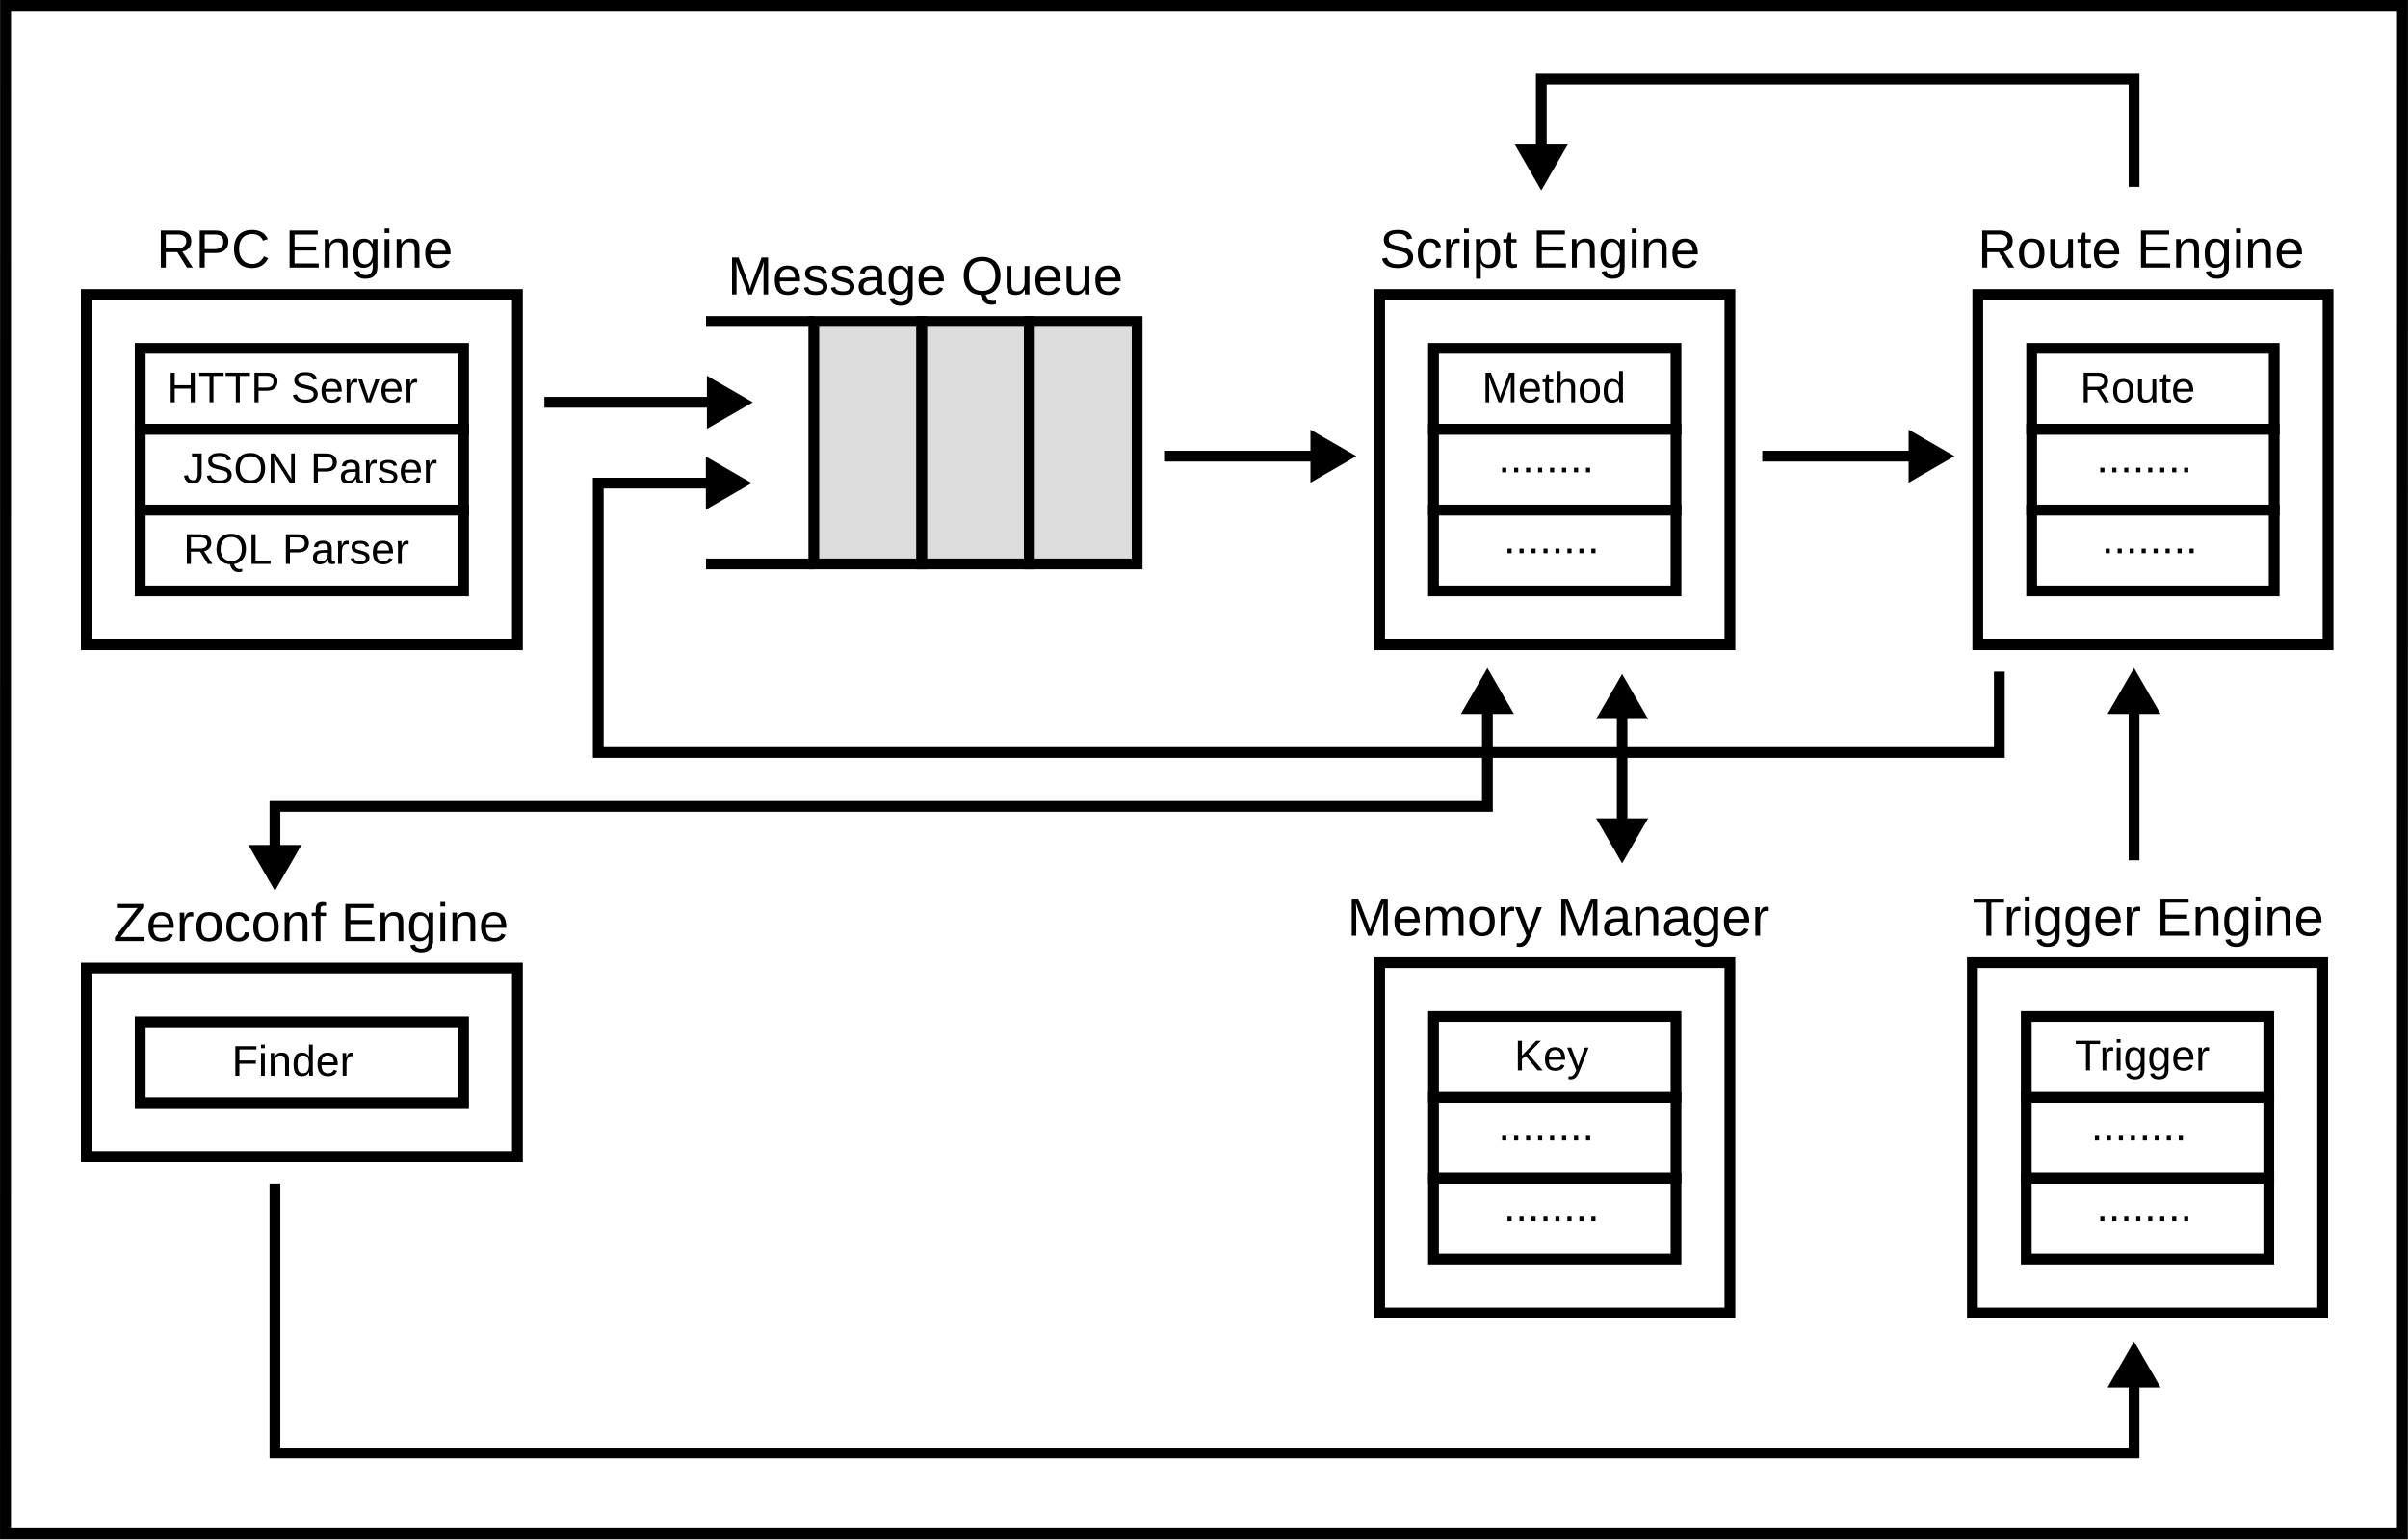
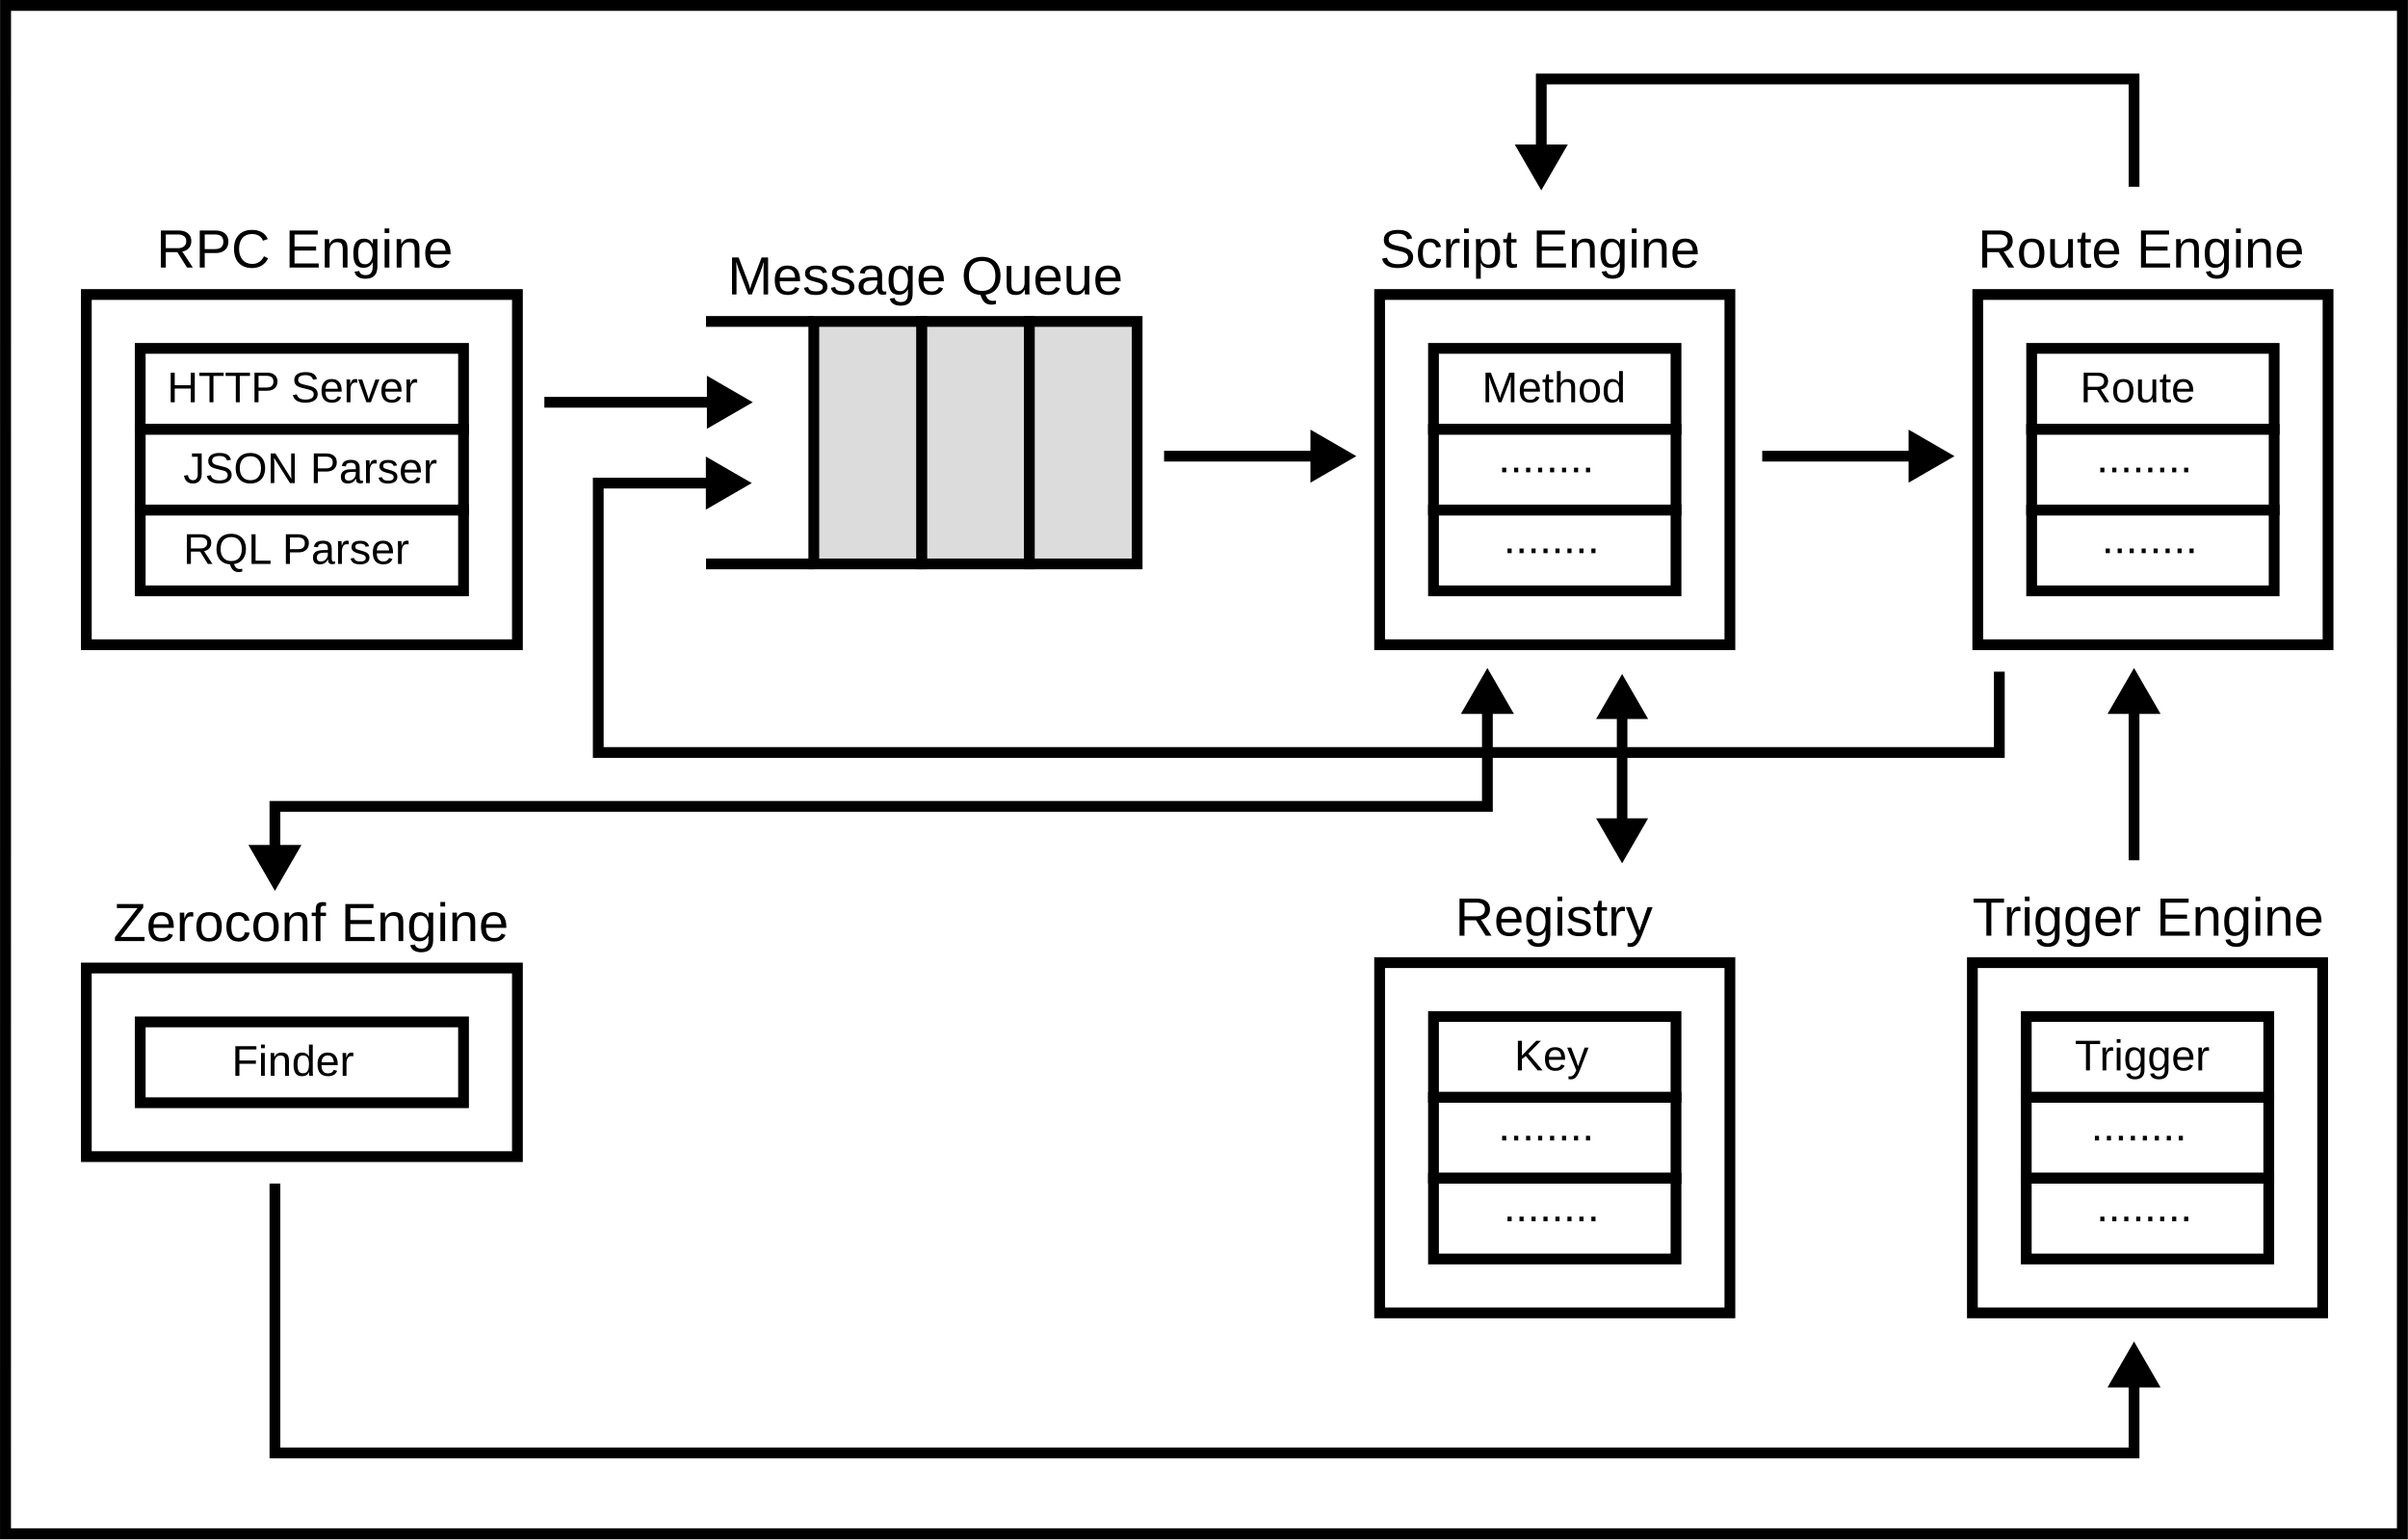
<svg xmlns="http://www.w3.org/2000/svg" xmlns:ns1="http://www.openswatchbook.org/uri/2009/osb" xmlns:xlink="http://www.w3.org/1999/xlink" width="446.857" height="285.688" id="svg2" version="1.1">
  <defs id="defs4">
    <marker orient="auto" refY="0" refX="0" id="TriangleInM" style="overflow:visible">
      <path id="path4064" d="m 5.77,0 -8.65,5 0,-10 8.65,5 z" style="fill-rule:evenodd;stroke:#000000;stroke-width:1pt" transform="scale(-0.4,-0.4)" />
    </marker>
    <marker orient="auto" refY="0" refX="0" id="TriangleOutL" style="overflow:visible">
      <path id="path4823" d="m 5.77,0 -8.65,5 0,-10 8.65,5 z" style="fill-rule:evenodd;stroke:#000000;stroke-width:1pt" transform="scale(0.8,0.8)" />
    </marker>
    <marker orient="auto" refY="0" refX="0" id="TriangleOutM" style="overflow:visible">
      <path id="path4826" d="m 5.77,0 -8.65,5 0,-10 8.65,5 z" style="fill-rule:evenodd;stroke:#000000;stroke-width:1pt" transform="scale(0.4,0.4)" />
    </marker>
    <marker orient="auto" refY="0" refX="0" id="TriangleOutS" style="overflow:visible">
      <path id="path4045" d="m 5.77,0 -8.65,5 0,-10 8.65,5 z" style="fill-rule:evenodd;stroke:#000000;stroke-width:1pt" transform="scale(0.2,0.2)" />
    </marker>
    <marker orient="auto" refY="0" refX="0" id="Arrow1Mend" style="overflow:visible">
      <path id="path3906" d="M 0,0 5,-5 -12.5,0 5,5 0,0 z" style="fill-rule:evenodd;stroke:#000000;stroke-width:1pt" transform="matrix(-0.4,0,0,-0.4,-4,0)" />
    </marker>
    <marker orient="auto" refY="0" refX="0" id="Arrow1Lend" style="overflow:visible">
      <path id="path3900" d="M 0,0 5,-5 -12.5,0 5,5 0,0 z" style="fill-rule:evenodd;stroke:#000000;stroke-width:1pt" transform="matrix(-0.8,0,0,-0.8,-10,0)" />
    </marker>
    <marker orient="auto" refY="0" refX="0" id="Arrow2Lend" style="overflow:visible">
      <path id="path3918" style="fill-rule:evenodd;stroke-width:0.625;stroke-linejoin:round" d="M 8.719,4.034 -2.207,0.016 8.719,-4.002 c -1.745,2.372 -1.735,5.617 -6e-7,8.035 z" transform="matrix(-1.1,0,0,-1.1,-1.1,0)" />
    </marker>
    <marker orient="auto" refY="0" refX="0" id="Arrow1Send" style="overflow:visible">
      <path id="path3912" d="M 0,0 5,-5 -12.5,0 5,5 0,0 z" style="fill-rule:evenodd;stroke:#000000;stroke-width:1pt" transform="matrix(-0.2,0,0,-0.2,-1.2,0)" />
    </marker>
    <linearGradient id="linearGradient5205" ns1:paint="solid">
      <stop style="stop-color:#370000;stop-opacity:1;" offset="0" id="stop5207" />
    </linearGradient>
    <linearGradient id="linearGradient907" xlink:href="#linearGradient900" />
    <linearGradient id="linearGradient906" xlink:href="#linearGradient900" />
    <linearGradient id="linearGradient905" xlink:href="#linearGradient900" />
    <linearGradient id="linearGradient904" xlink:href="#linearGradient900" />
    <linearGradient id="linearGradient903" xlink:href="#linearGradient900" />
    <linearGradient id="linearGradient900">
      <stop offset="0" id="stop901" style="stop-color: #000000;stop-opacity: 1.0;" />
      <stop offset="1" id="stop902" style="stop-color:#ffffff;stop-opacity:1;" />
    </linearGradient>
    <linearGradient id="linearGradient775" xlink:href="#linearGradient772" />
    <linearGradient id="linearGradient772">
      <stop offset="0" id="stop773" style="stop-color: #000000;stop-opacity: 1.0;" />
      <stop offset="1" id="stop774" style="stop-color:#ffffff;stop-opacity:1;" />
    </linearGradient>
    <linearGradient id="linearGradient907-9" xlink:href="#linearGradient900-2" />
    <linearGradient id="linearGradient906-7" xlink:href="#linearGradient900-2" />
    <linearGradient id="linearGradient905-2" xlink:href="#linearGradient900-2" />
    <linearGradient id="linearGradient904-9" xlink:href="#linearGradient900-2" />
    <linearGradient id="linearGradient903-7" xlink:href="#linearGradient900-2" />
    <linearGradient id="linearGradient900-2">
      <stop offset="0" id="stop901-5" style="stop-color: #000000;stop-opacity: 1.0;" />
      <stop offset="1" id="stop902-5" style="stop-color:#ffffff;stop-opacity:1;" />
    </linearGradient>
  </defs>
  <g id="layer2" transform="translate(77.01908,-124.3438)">
    <rect y="125.344" x="-75.981" height="283.656" width="444.796" id="rect4074" style="fill:none;stroke:#000000;stroke-width:2.031;stroke-miterlimit:2.596;stroke-opacity:1;stroke-dasharray:none" transform="matrix(1,0,-4.6533775e-5,1,0,0)" />
    <rect style="fill:none;stroke:#000000;stroke-width:2;stroke-miterlimit:2.596;stroke-opacity:1;stroke-dasharray:none" id="rect4069" width="65" height="65" x="179" y="179" />
    <rect style="fill:#dcdcdc;fill-opacity:1;stroke:#000000;stroke-width:2;stroke-miterlimit:2.596;stroke-opacity:1;stroke-dasharray:none" id="rect3907" width="20" height="45" x="94" y="184" />
    <rect y="184" x="114" height="45" width="20" id="rect3909" style="fill:#dcdcdc;fill-opacity:1;stroke:#000000;stroke-width:2;stroke-miterlimit:2.596;stroke-opacity:1;stroke-dasharray:none" />
    <rect y="184" x="74" height="45" width="20" id="rect3913" style="fill:#dcdcdc;fill-opacity:1;stroke:#000000;stroke-width:2;stroke-miterlimit:2.596;stroke-opacity:1;stroke-dasharray:none" />
    <path style="fill:none;stroke:#000000;stroke-width:2;stroke-linecap:butt;stroke-linejoin:miter;stroke-miterlimit:2.596;stroke-opacity:1;stroke-dasharray:none" d="m 54,184 20,0" id="path3928" />
    <path style="fill:none;stroke:#000000;stroke-width:2;stroke-linecap:butt;stroke-linejoin:miter;stroke-miterlimit:2.596;stroke-opacity:1;stroke-dasharray:none" d="m 54,229 20,0" id="path3930" />
    <rect y="189" x="189" height="15" width="45" id="rect5743" style="fill:none;stroke:#000000;stroke-width:2;stroke-miterlimit:2.596;stroke-opacity:1;stroke-dasharray:none" />
    <rect style="fill:none;stroke:#000000;stroke-width:2;stroke-miterlimit:2.596;stroke-opacity:1;stroke-dasharray:none" id="rect5755" width="45" height="15" x="189" y="204" />
    <rect y="219" x="189" height="15" width="45" id="rect5790" style="fill:none;stroke:#000000;stroke-width:2;stroke-miterlimit:2.596;stroke-opacity:1;stroke-dasharray:none" />
    <rect y="179" x="290" height="65" width="65" id="rect5820" style="fill:none;stroke:#000000;stroke-width:2;stroke-miterlimit:2.596;stroke-opacity:1;stroke-dasharray:none" />
    <rect style="fill:none;stroke:#000000;stroke-width:2;stroke-miterlimit:2.596;stroke-opacity:1;stroke-dasharray:none" id="rect5822" width="45" height="15" x="300" y="189" />
    <rect y="204" x="300" height="15" width="45" id="rect5824" style="fill:none;stroke:#000000;stroke-width:2;stroke-miterlimit:2.596;stroke-opacity:1;stroke-dasharray:none" />
    <rect style="fill:none;stroke:#000000;stroke-width:2;stroke-miterlimit:2.596;stroke-opacity:1;stroke-dasharray:none" id="rect5826" width="45" height="15" x="300" y="219" />
    <rect y="303" x="289" height="65" width="65" id="rect5920" style="fill:none;stroke:#000000;stroke-width:2;stroke-miterlimit:2.596;stroke-opacity:1;stroke-dasharray:none" />
    <rect style="fill:none;stroke:#000000;stroke-width:2;stroke-miterlimit:2.596;stroke-opacity:1;stroke-dasharray:none" id="rect5922" width="45" height="15" x="299" y="313" />
    <rect y="328" x="299" height="15" width="45" id="rect5924" style="fill:none;stroke:#000000;stroke-width:2;stroke-miterlimit:2.596;stroke-opacity:1;stroke-dasharray:none" />
    <rect style="fill:none;stroke:#000000;stroke-width:2;stroke-miterlimit:2.596;stroke-opacity:1;stroke-dasharray:none" id="rect5926" width="45" height="15" x="299" y="343" />
    <path style="fill:none;stroke:#000000;stroke-width:2;stroke-linecap:butt;stroke-linejoin:miter;stroke-miterlimit:4;stroke-opacity:1;stroke-dasharray:none;marker-end:url(#TriangleOutM)" d="m 294,249 0,15 -260,0 0,-50 22.807,0" id="path4531" />
    <rect y="303" x="179" height="65" width="65" id="rect3084" style="fill:none;stroke:#000000;stroke-width:2;stroke-miterlimit:2.596;stroke-opacity:1;stroke-dasharray:none" />
    <rect style="fill:none;stroke:#000000;stroke-width:2;stroke-miterlimit:2.596;stroke-opacity:1;stroke-dasharray:none" id="rect3086" width="45" height="15" x="189" y="313" />
    <rect y="328" x="189" height="15" width="45" id="rect3088" style="fill:none;stroke:#000000;stroke-width:2;stroke-miterlimit:2.596;stroke-opacity:1;stroke-dasharray:none" />
    <rect style="fill:none;stroke:#000000;stroke-width:2;stroke-miterlimit:2.596;stroke-opacity:1;stroke-dasharray:none" id="rect3090" width="45" height="15" x="189" y="343" />
    <path style="fill:none;stroke:#000000;stroke-width:1.96;stroke-linecap:butt;stroke-linejoin:miter;stroke-miterlimit:4;stroke-opacity:1;stroke-dasharray:none;marker-start:url(#TriangleInM);marker-end:url(#TriangleOutM)" d="m 224,255 0,24" id="path3112" />
    <rect style="fill:none;stroke:#000000;stroke-width:2;stroke-miterlimit:2.596;stroke-opacity:1;stroke-dasharray:none" id="rect4578" width="80" height="65" x="-61" y="179" />
    <rect y="189" x="-51" height="15" width="60" id="rect4580" style="fill:none;stroke:#000000;stroke-width:2;stroke-miterlimit:2.596;stroke-opacity:1;stroke-dasharray:none" />
    <rect style="fill:none;stroke:#000000;stroke-width:2;stroke-miterlimit:2.596;stroke-opacity:1;stroke-dasharray:none" id="rect4582" width="60" height="15" x="-51" y="204" />
    <rect y="219" x="-51" height="15" width="60" id="rect4608" style="fill:none;stroke:#000000;stroke-width:2;stroke-miterlimit:2.596;stroke-opacity:1;stroke-dasharray:none" />
    <path style="fill:none;stroke:#000000;stroke-width:2;stroke-linecap:butt;stroke-linejoin:miter;stroke-miterlimit:4;stroke-opacity:1;stroke-dasharray:none;marker-end:url(#TriangleOutM)" d="m 319,284 0,-30" id="path5029" />
    <rect y="304" x="-61" height="35" width="80" id="rect3120" style="fill:none;stroke:#000000;stroke-width:2;stroke-miterlimit:2.596;stroke-opacity:1;stroke-dasharray:none" />
    <rect style="fill:none;stroke:#000000;stroke-width:2;stroke-miterlimit:2.596;stroke-opacity:1;stroke-dasharray:none" id="rect3122" width="60" height="15" x="-51" y="314" />
    <path style="fill:none;stroke:#000000;stroke-width:2;stroke-linecap:butt;stroke-linejoin:miter;stroke-miterlimit:4;stroke-opacity:1;stroke-dasharray:none;marker-start:url(#TriangleInM);marker-end:url(#TriangleOutM)" d="m 276.019,125.901 0,20 -225,0 0,10" id="path4950" transform="translate(-77.0195,128.0986)" />
    <path style="fill:none;stroke:#000000;stroke-width:2;stroke-linecap:butt;stroke-linejoin:miter;stroke-miterlimit:4;stroke-opacity:1;stroke-dasharray:none;marker-end:url(#TriangleOutM)" d="m 51.02,215.901 0,50 345,0 0,-15" id="path3106" transform="translate(-77.0195,128.0986)" />
    <path style="fill:none;stroke:#000000;stroke-width:2;stroke-linecap:butt;stroke-linejoin:miter;stroke-miterlimit:4;stroke-opacity:1;stroke-dasharray:none;marker-end:url(#TriangleOutM)" d="m 396.019,30.901 0,-20 -110,0 0,15" id="path4122" transform="translate(-77.0195,128.0986)" />
  </g>
  <g id="layer1" transform="translate(-108.9809,-322.7059)" style="display:inline">
    <text xml:space="preserve" style="font-size:10px;font-style:normal;font-variant:normal;font-weight:normal;font-stretch:normal;text-align:start;line-height:125%;letter-spacing:0px;word-spacing:0px;writing-mode:lr-tb;text-anchor:start;fill:#000000;fill-opacity:1;stroke:none;font-family:Arial;-inkscape-font-specification:Arial" x="365" y="372.362" id="text4083">
      <tspan x="365" y="372.362" id="tspan3932">Script Engine</tspan>
    </text>
    <text id="text3970" y="377.362" x="244" style="font-size:10px;font-style:normal;font-variant:normal;font-weight:normal;font-stretch:normal;text-align:start;line-height:125%;letter-spacing:0px;word-spacing:0px;writing-mode:lr-tb;text-anchor:start;fill:#000000;fill-opacity:1;stroke:none;font-family:Arial;-inkscape-font-specification:Arial" xml:space="preserve">
      <tspan id="tspan3974" x="244" y="377.362">Message Queue</tspan>
    </text>
    <path style="fill:none;stroke:#000000;stroke-width:2;stroke-linecap:butt;stroke-linejoin:miter;stroke-miterlimit:3.583;stroke-opacity:1;stroke-dasharray:none;marker-end:url(#TriangleOutM)" d="m 325,407.362 30,0" id="path5536" />
    <text id="text5745" y="397.362" x="384" style="font-size:8px;font-style:normal;font-variant:normal;font-weight:normal;font-stretch:normal;text-align:start;line-height:125%;letter-spacing:0px;word-spacing:0px;writing-mode:lr-tb;text-anchor:start;fill:#000000;fill-opacity:1;stroke:none;font-family:Arial;-inkscape-font-specification:Arial" xml:space="preserve">
      <tspan id="tspan5788" x="384" y="397.362">Method</tspan>
    </text>
    <text xml:space="preserve" style="font-size:8px;font-style:normal;font-variant:normal;font-weight:normal;font-stretch:normal;text-align:start;line-height:125%;letter-spacing:0px;word-spacing:0px;writing-mode:lr-tb;text-anchor:start;fill:#000000;fill-opacity:1;stroke:none;font-family:Arial;-inkscape-font-specification:Arial" x="387" y="410.362" id="text5751">
      <tspan id="tspan5757" x="387" y="410.362">........</tspan>
    </text>
    <text id="text5792" y="425.362" x="388" style="font-size:8px;font-style:normal;font-variant:normal;font-weight:normal;font-stretch:normal;text-align:start;line-height:125%;letter-spacing:0px;word-spacing:0px;writing-mode:lr-tb;text-anchor:start;fill:#000000;fill-opacity:1;stroke:none;font-family:Arial;-inkscape-font-specification:Arial" xml:space="preserve">
      <tspan y="425.362" x="388" id="tspan5794">........</tspan>
    </text>
    <text id="text5828" y="372.362" x="476" style="font-size:10px;font-style:normal;font-variant:normal;font-weight:normal;font-stretch:normal;text-align:start;line-height:125%;letter-spacing:0px;word-spacing:0px;writing-mode:lr-tb;text-anchor:start;fill:#000000;fill-opacity:1;stroke:none;font-family:Arial;-inkscape-font-specification:Arial" xml:space="preserve">
      <tspan id="tspan6741" x="476" y="372.362">Route Engine</tspan>
    </text>
    <path id="path5832" d="m 436,407.362 30,0" style="fill:none;stroke:#000000;stroke-width:2;stroke-linecap:butt;stroke-linejoin:miter;stroke-miterlimit:3.583;stroke-opacity:1;stroke-dasharray:none;stroke-dashoffset:0;marker-end:url(#TriangleOutM)" />
    <text xml:space="preserve" style="font-size:8px;font-style:normal;font-variant:normal;font-weight:normal;font-stretch:normal;text-align:start;line-height:125%;letter-spacing:0px;word-spacing:0px;writing-mode:lr-tb;text-anchor:start;fill:#000000;fill-opacity:1;stroke:none;font-family:Arial;-inkscape-font-specification:Arial" x="495" y="397.362" id="text5834">
      <tspan id="tspan6747" x="495" y="397.362">Route</tspan>
    </text>
    <text id="text5838" y="410.362" x="498" style="font-size:8px;font-style:normal;font-variant:normal;font-weight:normal;font-stretch:normal;text-align:start;line-height:125%;letter-spacing:0px;word-spacing:0px;writing-mode:lr-tb;text-anchor:start;fill:#000000;fill-opacity:1;stroke:none;font-family:Arial;-inkscape-font-specification:Arial" xml:space="preserve">
      <tspan y="410.362" x="498" id="tspan5840">........</tspan>
    </text>
    <text xml:space="preserve" style="font-size:8px;font-style:normal;font-variant:normal;font-weight:normal;font-stretch:normal;text-align:start;line-height:125%;letter-spacing:0px;word-spacing:0px;writing-mode:lr-tb;text-anchor:start;fill:#000000;fill-opacity:1;stroke:none;font-family:Arial;-inkscape-font-specification:Arial" x="499" y="425.362" id="text5842">
      <tspan id="tspan5844" x="499" y="425.362">........</tspan>
    </text>
    <text id="text5928" y="496.362" x="475" style="font-size:10px;font-style:normal;font-variant:normal;font-weight:normal;font-stretch:normal;text-align:start;line-height:125%;letter-spacing:0px;word-spacing:0px;writing-mode:lr-tb;text-anchor:start;fill:#000000;fill-opacity:1;stroke:none;font-family:Arial;-inkscape-font-specification:Arial" xml:space="preserve">
      <tspan id="tspan6743" x="475" y="496.362">Trigger Engine</tspan>
    </text>
    <text xml:space="preserve" style="font-size:8px;font-style:normal;font-variant:normal;font-weight:normal;font-stretch:normal;text-align:start;line-height:125%;letter-spacing:0px;word-spacing:0px;writing-mode:lr-tb;text-anchor:start;fill:#000000;fill-opacity:1;stroke:none;font-family:Arial;-inkscape-font-specification:Arial" x="494" y="521.362" id="text5932">
      <tspan id="tspan6745" x="494" y="521.362">Trigger</tspan>
    </text>
    <text id="text5936" y="534.362" x="497" style="font-size:8px;font-style:normal;font-variant:normal;font-weight:normal;font-stretch:normal;text-align:start;line-height:125%;letter-spacing:0px;word-spacing:0px;writing-mode:lr-tb;text-anchor:start;fill:#000000;fill-opacity:1;stroke:none;font-family:Arial;-inkscape-font-specification:Arial" xml:space="preserve">
      <tspan y="534.362" x="497" id="tspan5938">........</tspan>
    </text>
    <text xml:space="preserve" style="font-size:8px;font-style:normal;font-variant:normal;font-weight:normal;font-stretch:normal;text-align:start;line-height:125%;letter-spacing:0px;word-spacing:0px;writing-mode:lr-tb;text-anchor:start;fill:#000000;fill-opacity:1;stroke:none;font-family:Arial;-inkscape-font-specification:Arial" x="498" y="549.362" id="text5940">
      <tspan id="tspan5942" x="498" y="549.362">........</tspan>
    </text>
-     <text id="text3092" y="496.362" x="359" style="font-size:10px;font-style:normal;font-variant:normal;font-weight:normal;font-stretch:normal;text-align:start;line-height:125%;letter-spacing:0px;word-spacing:0px;writing-mode:lr-tb;text-anchor:start;fill:#000000;fill-opacity:1;stroke:none;font-family:Arial;-inkscape-font-specification:Arial" xml:space="preserve">
-       <tspan id="tspan3108" x="359" y="496.362">Memory Manager</tspan>
+     <text id="text3092" y="496.362" x="379" style="font-size:10px;font-style:normal;font-variant:normal;font-weight:normal;font-stretch:normal;text-align:start;line-height:125%;letter-spacing:0px;word-spacing:0px;writing-mode:lr-tb;text-anchor:start;fill:#000000;fill-opacity:1;stroke:none;font-family:Arial;-inkscape-font-specification:Arial" xml:space="preserve">
+       <tspan id="tspan3107" x="379" y="496.362">Registry</tspan>
    </text>
    <text xml:space="preserve" style="font-size:8px;font-style:normal;font-variant:normal;font-weight:normal;font-stretch:normal;text-align:start;line-height:125%;letter-spacing:0px;word-spacing:0px;writing-mode:lr-tb;text-anchor:start;fill:#000000;fill-opacity:1;stroke:none;font-family:Arial;-inkscape-font-specification:Arial" x="390" y="521.362" id="text3096">
      <tspan id="tspan3110" x="390" y="521.362">Key</tspan>
    </text>
    <text id="text3100" y="534.362" x="387" style="font-size:8px;font-style:normal;font-variant:normal;font-weight:normal;font-stretch:normal;text-align:start;line-height:125%;letter-spacing:0px;word-spacing:0px;writing-mode:lr-tb;text-anchor:start;fill:#000000;fill-opacity:1;stroke:none;font-family:Arial;-inkscape-font-specification:Arial" xml:space="preserve">
      <tspan y="534.362" x="387" id="tspan3102">........</tspan>
    </text>
    <text xml:space="preserve" style="font-size:8px;font-style:normal;font-variant:normal;font-weight:normal;font-stretch:normal;text-align:start;line-height:125%;letter-spacing:0px;word-spacing:0px;writing-mode:lr-tb;text-anchor:start;fill:#000000;fill-opacity:1;stroke:none;font-family:Arial;-inkscape-font-specification:Arial" x="388" y="549.362" id="text3104">
      <tspan id="tspan3106" x="388" y="549.362">........</tspan>
    </text>
    <text xml:space="preserve" style="font-size:10px;font-style:normal;font-variant:normal;font-weight:normal;font-stretch:normal;text-align:start;line-height:125%;letter-spacing:0px;word-spacing:0px;writing-mode:lr-tb;text-anchor:start;fill:#000000;fill-opacity:1;stroke:none;font-family:Arial;-inkscape-font-specification:Arial" x="138" y="372.362" id="text4586">
      <tspan id="tspan3914" x="138" y="372.362">RPC Engine</tspan>
    </text>
    <text id="text4590" y="397.362" x="140" style="font-size:8px;font-style:normal;font-variant:normal;font-weight:normal;font-stretch:normal;text-align:start;line-height:125%;letter-spacing:0px;word-spacing:0px;writing-mode:lr-tb;text-anchor:start;fill:#000000;fill-opacity:1;stroke:none;font-family:Arial;-inkscape-font-specification:Arial" xml:space="preserve">
      <tspan id="tspan4604" x="140" y="397.362">HTTP Server</tspan>
    </text>
    <text xml:space="preserve" style="font-size:8px;font-style:normal;font-variant:normal;font-weight:normal;font-stretch:normal;text-align:start;line-height:125%;letter-spacing:0px;word-spacing:0px;writing-mode:lr-tb;text-anchor:start;fill:#000000;fill-opacity:1;stroke:none;font-family:Arial;-inkscape-font-specification:Arial" x="143" y="412.362" id="text4594">
      <tspan id="tspan4614" x="143" y="412.362">JSON Parser</tspan>
    </text>
    <text id="text4610" y="427.362" x="143" style="font-size:8px;font-style:normal;font-variant:normal;font-weight:normal;font-stretch:normal;text-align:start;line-height:125%;letter-spacing:0px;word-spacing:0px;writing-mode:lr-tb;text-anchor:start;fill:#000000;fill-opacity:1;stroke:none;font-family:Arial;-inkscape-font-specification:Arial" xml:space="preserve">
      <tspan y="427.362" x="143" id="tspan4612">RQL Parser</tspan>
    </text>
    <path style="fill:none;stroke:#000000;stroke-width:2;stroke-linecap:butt;stroke-linejoin:miter;stroke-miterlimit:4;stroke-opacity:1;stroke-dasharray:none;marker-end:url(#TriangleOutM)" d="m 210,397.362 33,0" id="path4616" />
    <text id="text3128" y="497.362" x="130" style="font-size:10px;font-style:normal;font-variant:normal;font-weight:normal;font-stretch:normal;text-align:start;line-height:125%;letter-spacing:0px;word-spacing:0px;writing-mode:lr-tb;text-anchor:start;fill:#000000;fill-opacity:1;stroke:none;font-family:Arial;-inkscape-font-specification:Arial" xml:space="preserve">
      <tspan id="tspan3144" x="130" y="497.362">Zeroconf Engine</tspan>
    </text>
    <text xml:space="preserve" style="font-size:8px;font-style:normal;font-variant:normal;font-weight:normal;font-stretch:normal;text-align:start;line-height:125%;letter-spacing:0px;word-spacing:0px;writing-mode:lr-tb;text-anchor:start;fill:#000000;fill-opacity:1;stroke:none;font-family:Arial;-inkscape-font-specification:Arial" x="152" y="522.362" id="text3132">
      <tspan id="tspan3146" x="152" y="522.362">Finder</tspan>
    </text>
  </g>
</svg>
